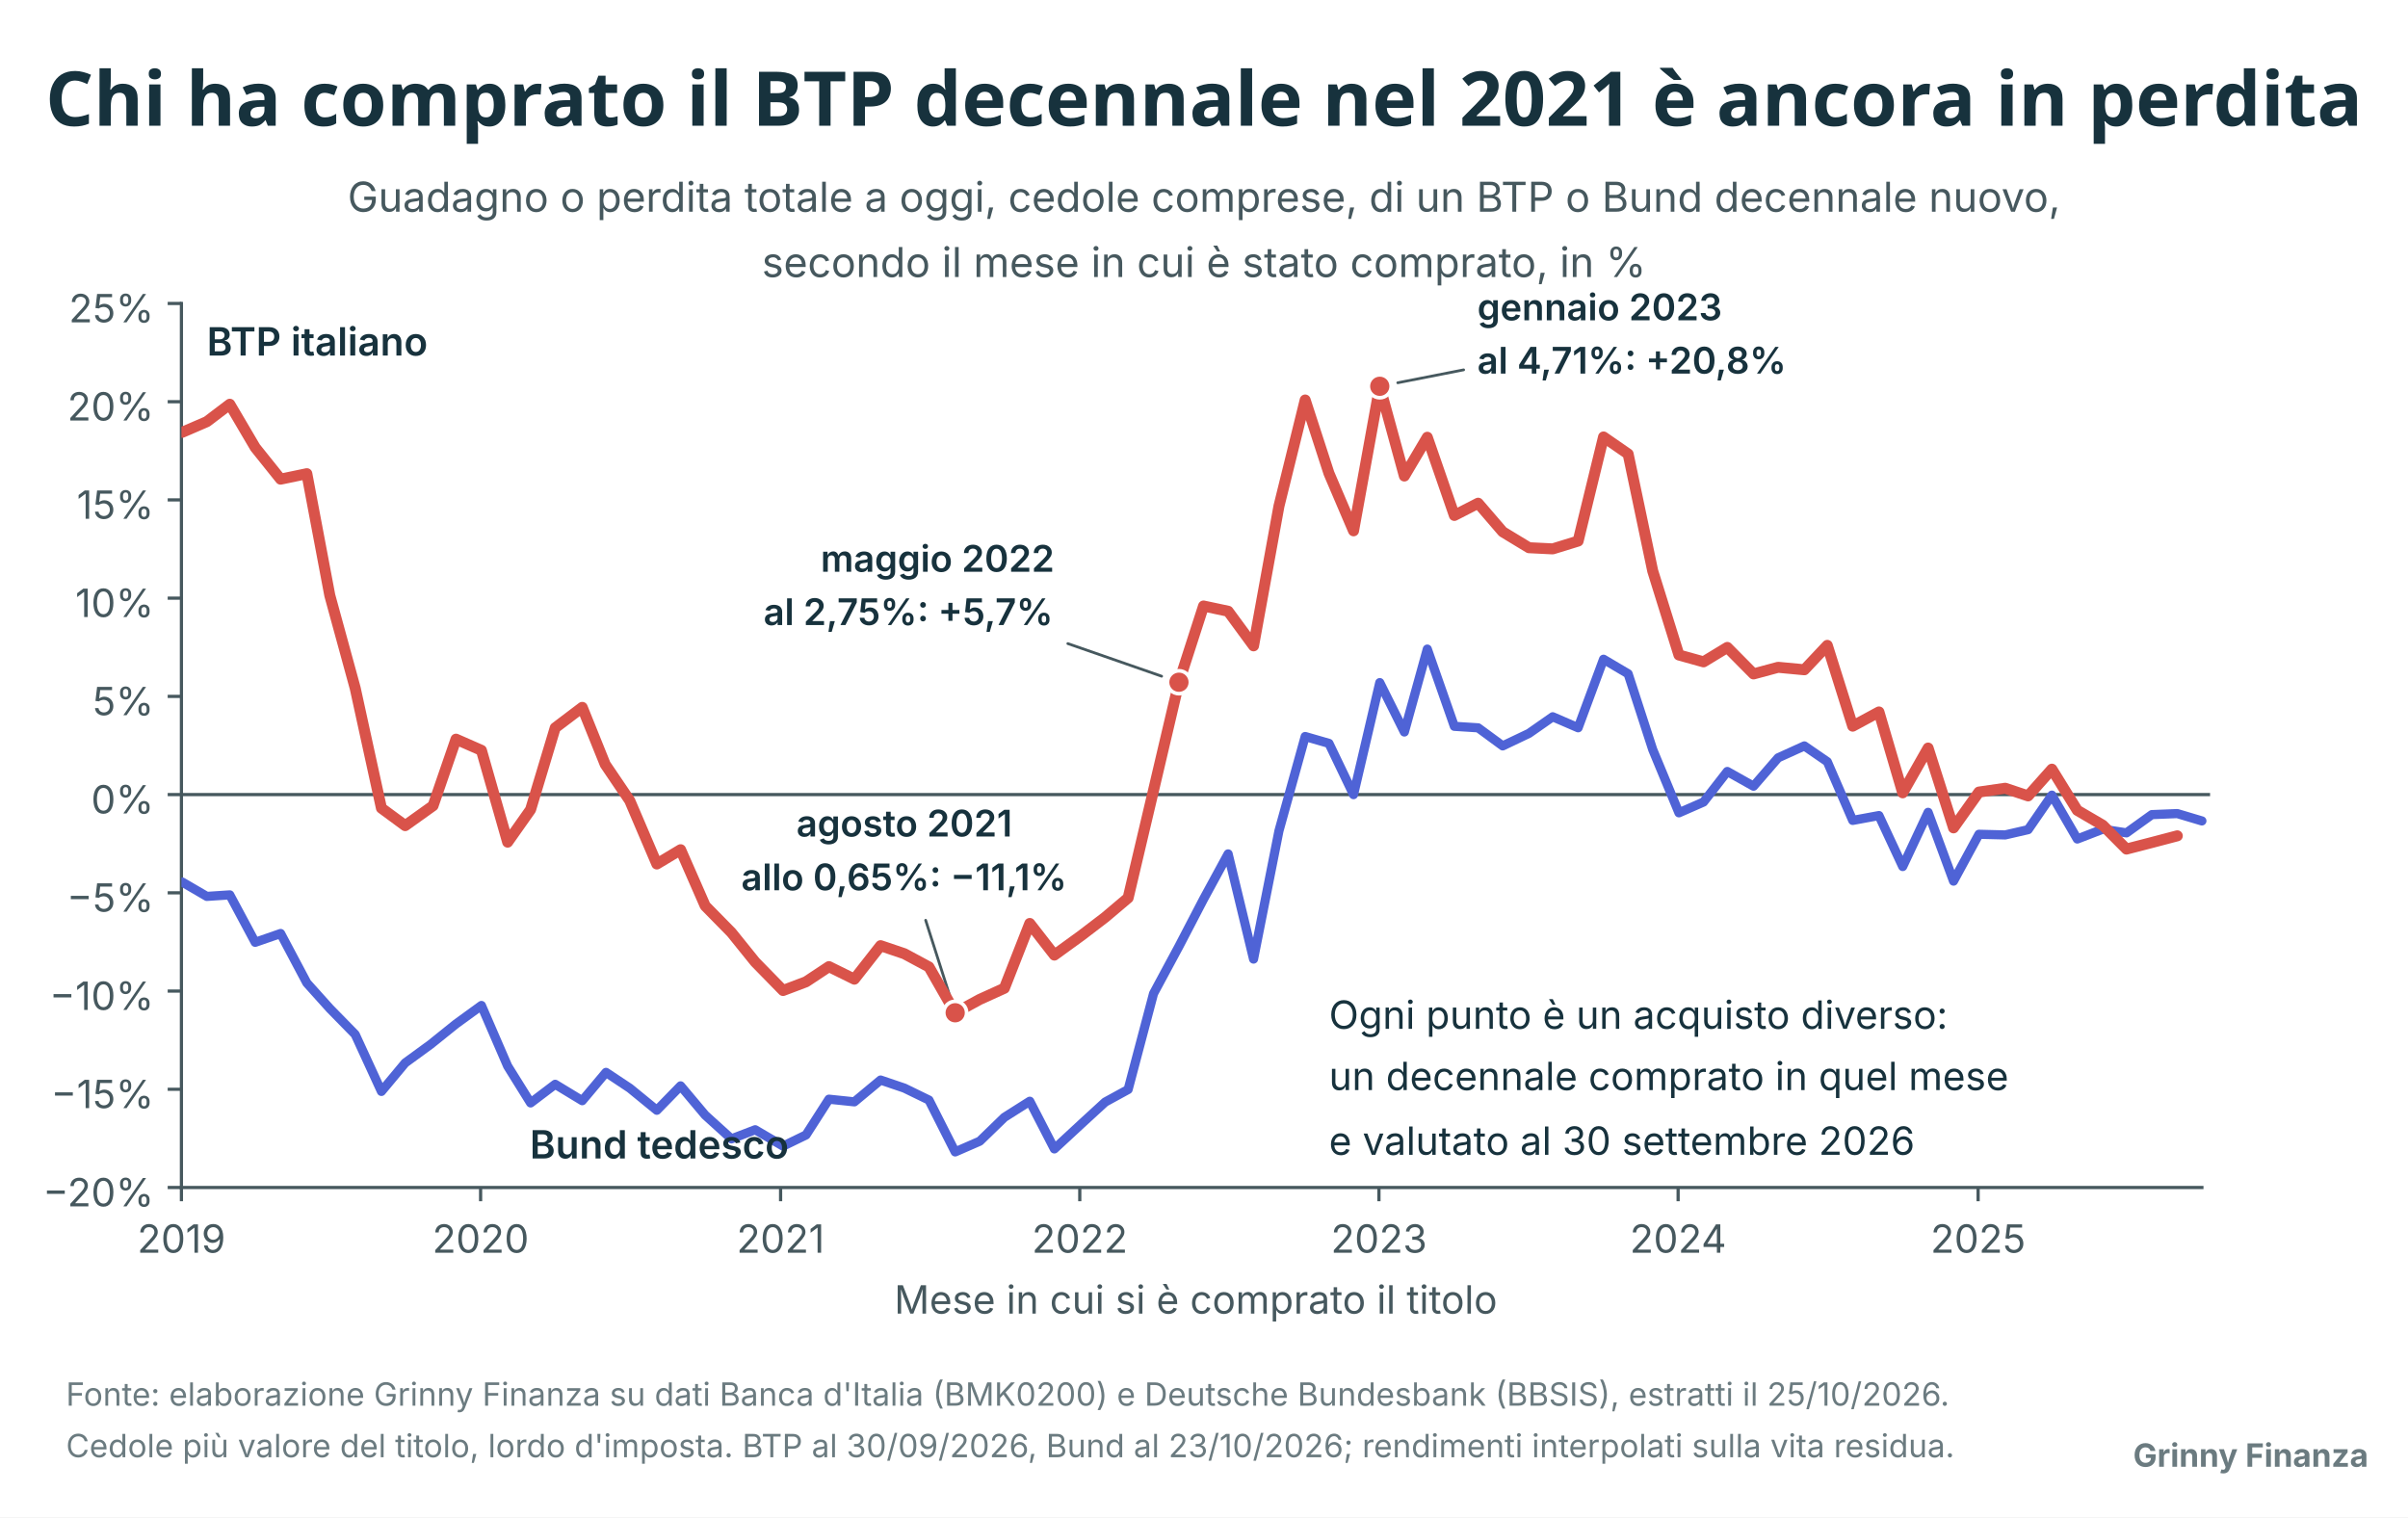
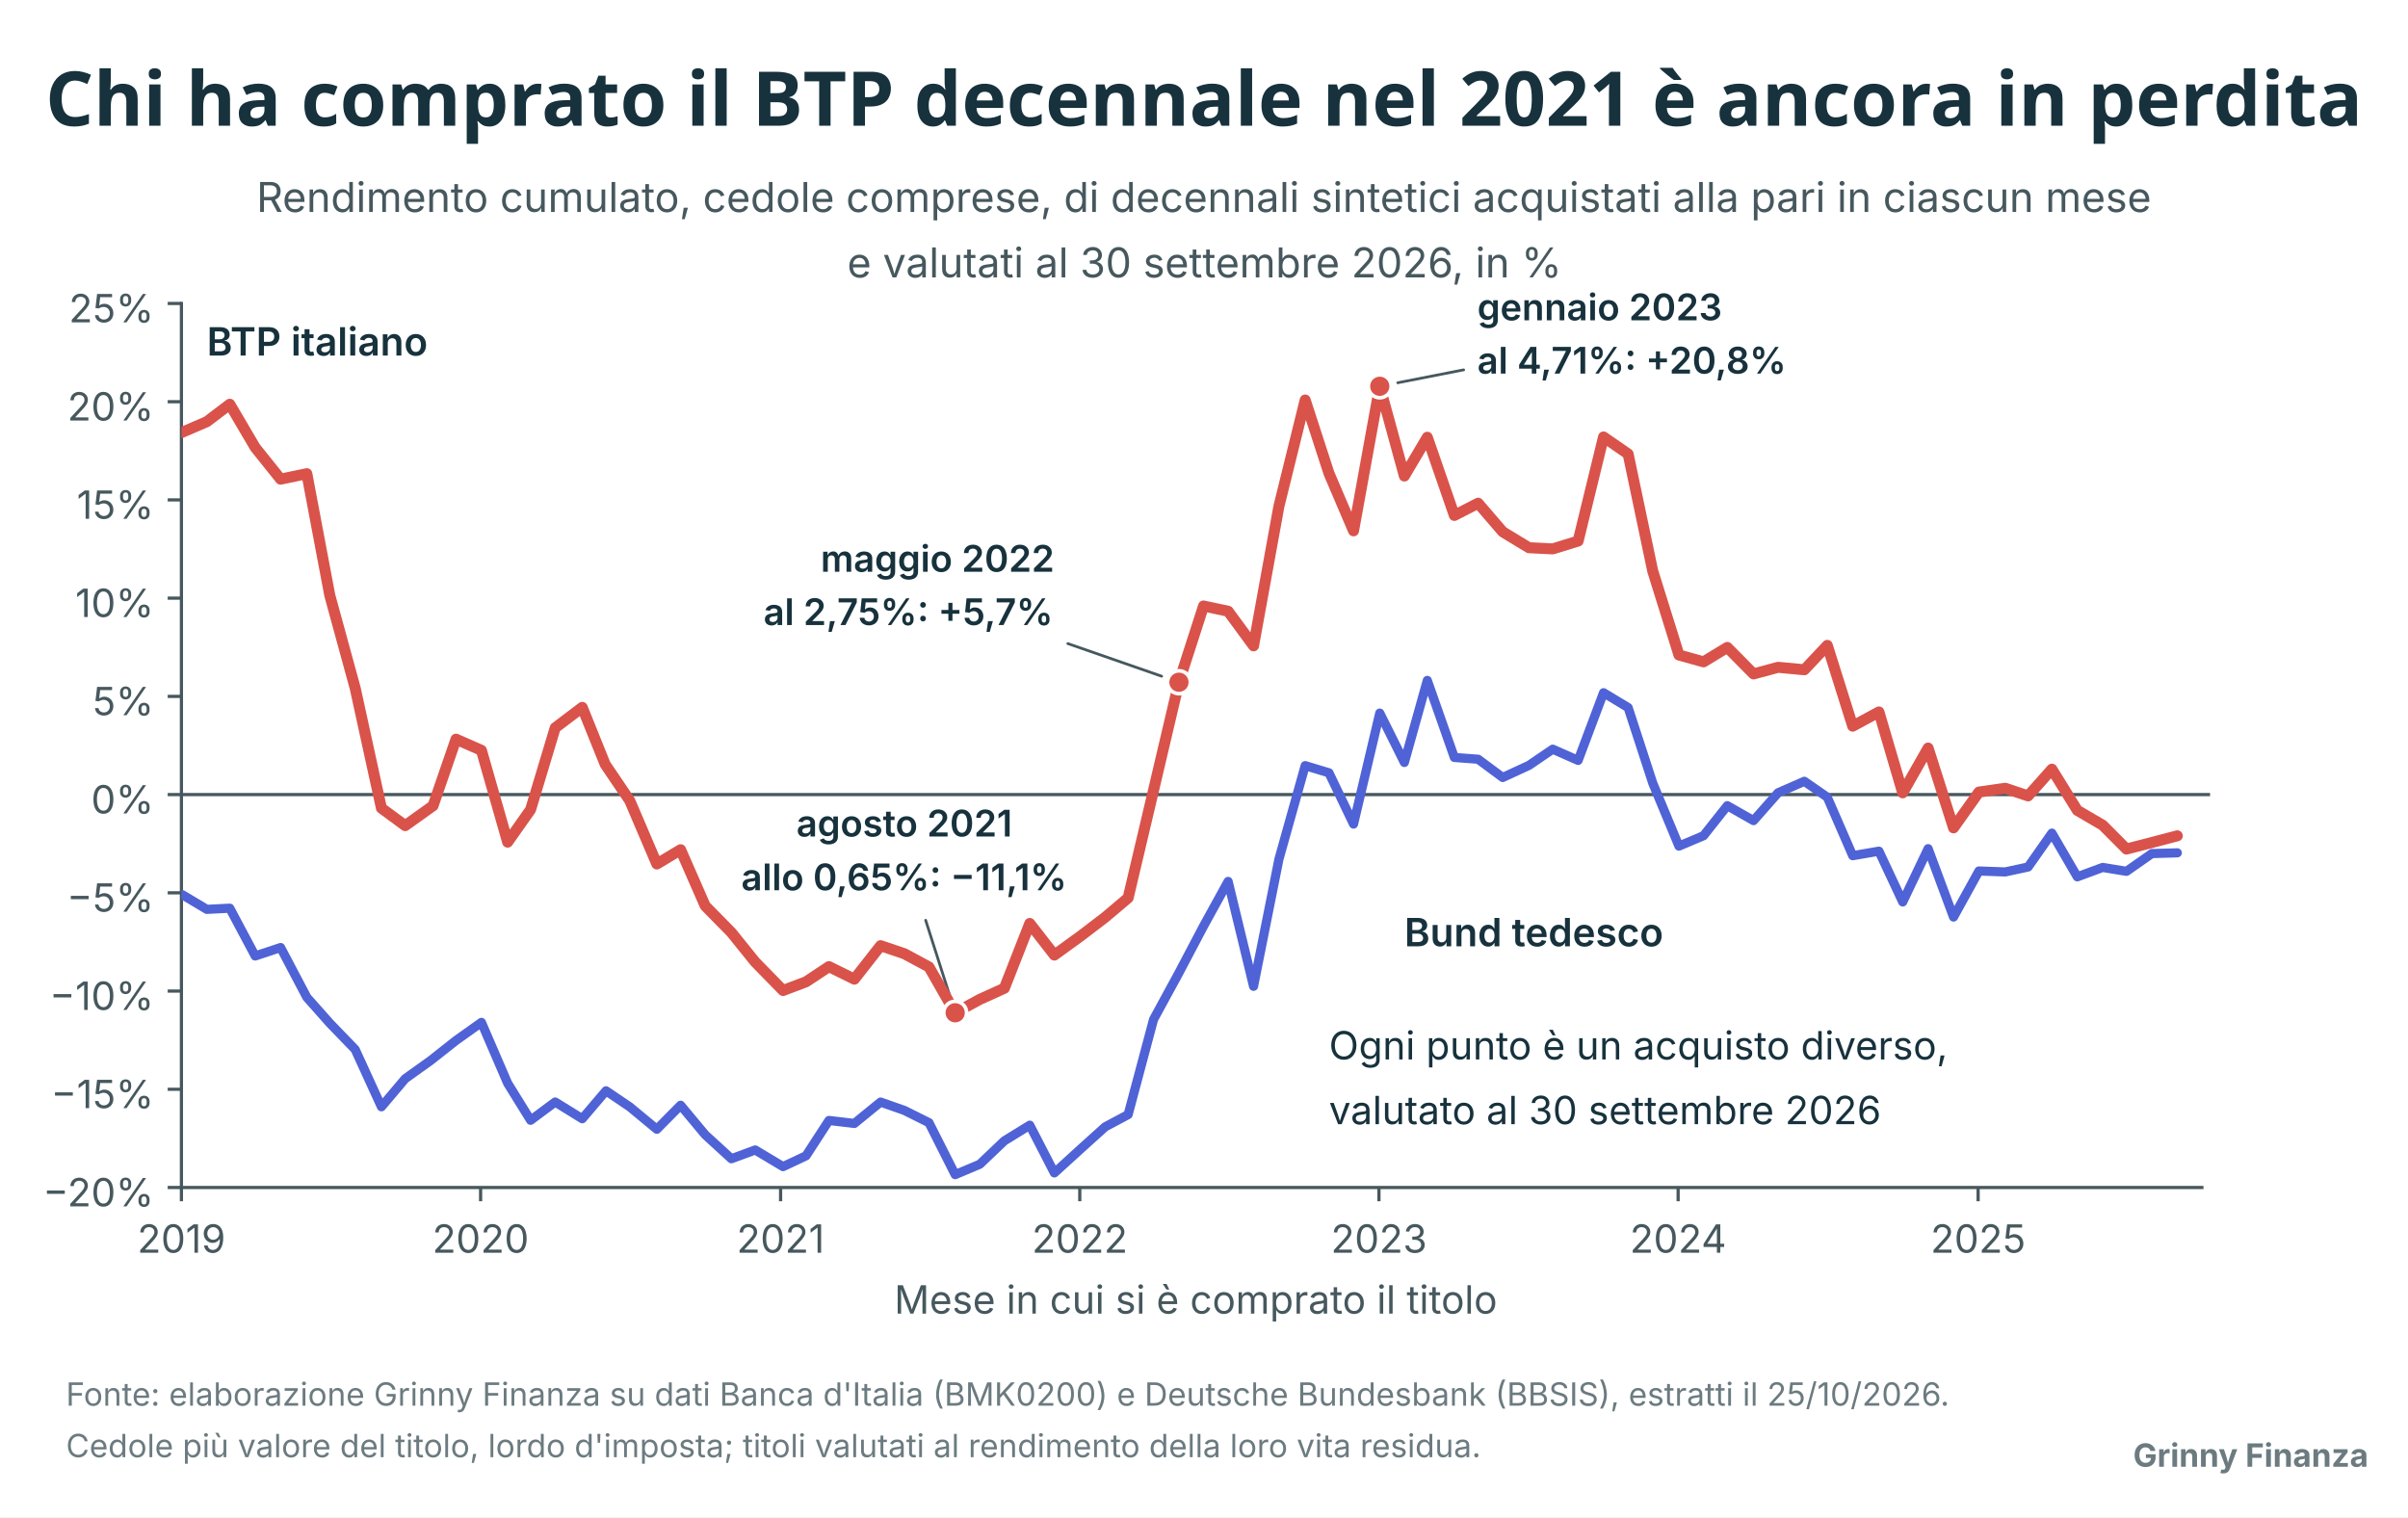
<svg xmlns="http://www.w3.org/2000/svg" xmlns:xlink="http://www.w3.org/1999/xlink" width="525.6pt" height="331.2pt" viewBox="0 0 525.6 331.2" version="1.1">
  <defs>
    <style type="text/css">*{stroke-linejoin: round; stroke-linecap: butt}</style>
  </defs>
  <g id="figure_1">
    <g id="patch_1">
      <path d="M 0 331.2  L 525.6 331.2  L 525.6 0  L 0 0  z " style="fill: #ffffff" />
    </g>
    <g id="axes_1">
      <g id="patch_2">
        <path d="M 39.6 259.2  L 482.4 259.2  L 482.4 66.24  L 39.6 66.24  z " style="fill: #ffffff" />
      </g>
      <g id="matplotlib.axis_1">
        <g id="xtick_1">
          <g id="line2d_1">
            <defs>
-               <path id="mdf807f2597" d="M 0 0  L 0 3  " style="stroke: #46585e; stroke-width: 0.7" />
+               <path id="mcf6cc6288b" d="M 0 0  L 0 3  " style="stroke: #46585e; stroke-width: 0.7" />
            </defs>
            <g>
-               <use xlink:href="#mdf807f2597" x="39.6" y="259.2" style="fill: #46585e; stroke: #46585e; stroke-width: 0.7" />
+               <use xlink:href="#mcf6cc6288b" x="39.6" y="259.2" style="fill: #46585e; stroke: #46585e; stroke-width: 0.7" />
            </g>
          </g>
          <g id="text_1">
            <text style="font-size: 8.5px; font-family: 'Inter'; text-anchor: middle; fill: #46585e" x="39.6" y="273.434" transform="rotate(-0 39.6 273.4344)">2019</text>
          </g>
        </g>
        <g id="xtick_2">
          <g id="line2d_2">
            <g>
-               <use xlink:href="#mdf807f2597" x="104.902" y="259.2" style="fill: #46585e; stroke: #46585e; stroke-width: 0.7" />
+               <use xlink:href="#mcf6cc6288b" x="104.902" y="259.2" style="fill: #46585e; stroke: #46585e; stroke-width: 0.7" />
            </g>
          </g>
          <g id="text_2">
            <text style="font-size: 8.5px; font-family: 'Inter'; text-anchor: middle; fill: #46585e" x="104.902" y="273.434" transform="rotate(-0 104.9018 273.4344)">2020</text>
          </g>
        </g>
        <g id="xtick_3">
          <g id="line2d_3">
            <g>
-               <use xlink:href="#mdf807f2597" x="170.383" y="259.2" style="fill: #46585e; stroke: #46585e; stroke-width: 0.7" />
+               <use xlink:href="#mcf6cc6288b" x="170.383" y="259.2" style="fill: #46585e; stroke: #46585e; stroke-width: 0.7" />
            </g>
          </g>
          <g id="text_3">
            <text style="font-size: 8.5px; font-family: 'Inter'; text-anchor: middle; fill: #46585e" x="170.383" y="273.434" transform="rotate(-0 170.3825 273.4344)">2021</text>
          </g>
        </g>
        <g id="xtick_4">
          <g id="line2d_4">
            <g>
-               <use xlink:href="#mdf807f2597" x="235.684" y="259.2" style="fill: #46585e; stroke: #46585e; stroke-width: 0.7" />
+               <use xlink:href="#mcf6cc6288b" x="235.684" y="259.2" style="fill: #46585e; stroke: #46585e; stroke-width: 0.7" />
            </g>
          </g>
          <g id="text_4">
            <text style="font-size: 8.5px; font-family: 'Inter'; text-anchor: middle; fill: #46585e" x="235.684" y="273.434" transform="rotate(-0 235.6844 273.4344)">2022</text>
          </g>
        </g>
        <g id="xtick_5">
          <g id="line2d_5">
            <g>
-               <use xlink:href="#mdf807f2597" x="300.986" y="259.2" style="fill: #46585e; stroke: #46585e; stroke-width: 0.7" />
+               <use xlink:href="#mcf6cc6288b" x="300.986" y="259.2" style="fill: #46585e; stroke: #46585e; stroke-width: 0.7" />
            </g>
          </g>
          <g id="text_5">
            <text style="font-size: 8.5px; font-family: 'Inter'; text-anchor: middle; fill: #46585e" x="300.986" y="273.434" transform="rotate(-0 300.9862 273.4344)">2023</text>
          </g>
        </g>
        <g id="xtick_6">
          <g id="line2d_6">
            <g>
-               <use xlink:href="#mdf807f2597" x="366.288" y="259.2" style="fill: #46585e; stroke: #46585e; stroke-width: 0.7" />
+               <use xlink:href="#mcf6cc6288b" x="366.288" y="259.2" style="fill: #46585e; stroke: #46585e; stroke-width: 0.7" />
            </g>
          </g>
          <g id="text_6">
            <text style="font-size: 8.5px; font-family: 'Inter'; text-anchor: middle; fill: #46585e" x="366.288" y="273.434" transform="rotate(-0 366.288 273.4344)">2024</text>
          </g>
        </g>
        <g id="xtick_7">
          <g id="line2d_7">
            <g>
-               <use xlink:href="#mdf807f2597" x="431.769" y="259.2" style="fill: #46585e; stroke: #46585e; stroke-width: 0.7" />
+               <use xlink:href="#mcf6cc6288b" x="431.769" y="259.2" style="fill: #46585e; stroke: #46585e; stroke-width: 0.7" />
            </g>
          </g>
          <g id="text_7">
            <text style="font-size: 8.5px; font-family: 'Inter'; text-anchor: middle; fill: #46585e" x="431.769" y="273.434" transform="rotate(-0 431.7687 273.4344)">2025</text>
          </g>
        </g>
        <g id="text_8">
          <text style="font-size: 8.5px; font-family: 'Inter'; text-anchor: middle; fill: #46585e" x="261" y="286.719" transform="rotate(-0 261 286.719)">Mese in cui si è comprato il titolo</text>
        </g>
      </g>
      <g id="matplotlib.axis_2">
        <g id="ytick_1">
          <g id="line2d_8">
            <defs>
-               <path id="m475a8dac65" d="M 0 0  L -3 0  " style="stroke: #46585e; stroke-width: 0.7" />
+               <path id="me2077b4e46" d="M 0 0  L -3 0  " style="stroke: #46585e; stroke-width: 0.7" />
            </defs>
            <g>
-               <use xlink:href="#m475a8dac65" x="39.6" y="259.2" style="fill: #46585e; stroke: #46585e; stroke-width: 0.7" />
+               <use xlink:href="#me2077b4e46" x="39.6" y="259.2" style="fill: #46585e; stroke: #46585e; stroke-width: 0.7" />
            </g>
          </g>
          <g id="text_9">
            <text style="font-size: 8.5px; font-family: 'Inter'; text-anchor: end; fill: #46585e" x="33.6" y="263.317" transform="rotate(-0 33.6 263.3172)">−20%</text>
          </g>
        </g>
        <g id="ytick_2">
          <g id="line2d_9">
            <g>
-               <use xlink:href="#m475a8dac65" x="39.6" y="237.76" style="fill: #46585e; stroke: #46585e; stroke-width: 0.7" />
+               <use xlink:href="#me2077b4e46" x="39.6" y="237.76" style="fill: #46585e; stroke: #46585e; stroke-width: 0.7" />
            </g>
          </g>
          <g id="text_10">
            <text style="font-size: 8.5px; font-family: 'Inter'; text-anchor: end; fill: #46585e" x="33.6" y="241.877" transform="rotate(-0 33.6 241.8772)">−15%</text>
          </g>
        </g>
        <g id="ytick_3">
          <g id="line2d_10">
            <g>
-               <use xlink:href="#m475a8dac65" x="39.6" y="216.32" style="fill: #46585e; stroke: #46585e; stroke-width: 0.7" />
+               <use xlink:href="#me2077b4e46" x="39.6" y="216.32" style="fill: #46585e; stroke: #46585e; stroke-width: 0.7" />
            </g>
          </g>
          <g id="text_11">
            <text style="font-size: 8.5px; font-family: 'Inter'; text-anchor: end; fill: #46585e" x="33.6" y="220.437" transform="rotate(-0 33.6 220.4372)">−10%</text>
          </g>
        </g>
        <g id="ytick_4">
          <g id="line2d_11">
            <g>
-               <use xlink:href="#m475a8dac65" x="39.6" y="194.88" style="fill: #46585e; stroke: #46585e; stroke-width: 0.7" />
+               <use xlink:href="#me2077b4e46" x="39.6" y="194.88" style="fill: #46585e; stroke: #46585e; stroke-width: 0.7" />
            </g>
          </g>
          <g id="text_12">
            <text style="font-size: 8.5px; font-family: 'Inter'; text-anchor: end; fill: #46585e" x="33.6" y="198.997" transform="rotate(-0 33.6 198.9972)">−5%</text>
          </g>
        </g>
        <g id="ytick_5">
          <g id="line2d_12">
            <g>
-               <use xlink:href="#m475a8dac65" x="39.6" y="173.44" style="fill: #46585e; stroke: #46585e; stroke-width: 0.7" />
+               <use xlink:href="#me2077b4e46" x="39.6" y="173.44" style="fill: #46585e; stroke: #46585e; stroke-width: 0.7" />
            </g>
          </g>
          <g id="text_13">
            <text style="font-size: 8.5px; font-family: 'Inter'; text-anchor: end; fill: #46585e" x="33.6" y="177.557" transform="rotate(-0 33.6 177.5572)">0%</text>
          </g>
        </g>
        <g id="ytick_6">
          <g id="line2d_13">
            <g>
-               <use xlink:href="#m475a8dac65" x="39.6" y="152" style="fill: #46585e; stroke: #46585e; stroke-width: 0.7" />
+               <use xlink:href="#me2077b4e46" x="39.6" y="152" style="fill: #46585e; stroke: #46585e; stroke-width: 0.7" />
            </g>
          </g>
          <g id="text_14">
            <text style="font-size: 8.5px; font-family: 'Inter'; text-anchor: end; fill: #46585e" x="33.6" y="156.117" transform="rotate(-0 33.6 156.1172)">5%</text>
          </g>
        </g>
        <g id="ytick_7">
          <g id="line2d_14">
            <g>
-               <use xlink:href="#m475a8dac65" x="39.6" y="130.56" style="fill: #46585e; stroke: #46585e; stroke-width: 0.7" />
+               <use xlink:href="#me2077b4e46" x="39.6" y="130.56" style="fill: #46585e; stroke: #46585e; stroke-width: 0.7" />
            </g>
          </g>
          <g id="text_15">
            <text style="font-size: 8.5px; font-family: 'Inter'; text-anchor: end; fill: #46585e" x="33.6" y="134.677" transform="rotate(-0 33.6 134.6772)">10%</text>
          </g>
        </g>
        <g id="ytick_8">
          <g id="line2d_15">
            <g>
-               <use xlink:href="#m475a8dac65" x="39.6" y="109.12" style="fill: #46585e; stroke: #46585e; stroke-width: 0.7" />
+               <use xlink:href="#me2077b4e46" x="39.6" y="109.12" style="fill: #46585e; stroke: #46585e; stroke-width: 0.7" />
            </g>
          </g>
          <g id="text_16">
            <text style="font-size: 8.5px; font-family: 'Inter'; text-anchor: end; fill: #46585e" x="33.6" y="113.237" transform="rotate(-0 33.6 113.2372)">15%</text>
          </g>
        </g>
        <g id="ytick_9">
          <g id="line2d_16">
            <g>
-               <use xlink:href="#m475a8dac65" x="39.6" y="87.68" style="fill: #46585e; stroke: #46585e; stroke-width: 0.7" />
+               <use xlink:href="#me2077b4e46" x="39.6" y="87.68" style="fill: #46585e; stroke: #46585e; stroke-width: 0.7" />
            </g>
          </g>
          <g id="text_17">
            <text style="font-size: 8.5px; font-family: 'Inter'; text-anchor: end; fill: #46585e" x="33.6" y="91.797" transform="rotate(-0 33.6 91.79719)">20%</text>
          </g>
        </g>
        <g id="ytick_10">
          <g id="line2d_17">
            <g>
-               <use xlink:href="#m475a8dac65" x="39.6" y="66.24" style="fill: #46585e; stroke: #46585e; stroke-width: 0.7" />
+               <use xlink:href="#me2077b4e46" x="39.6" y="66.24" style="fill: #46585e; stroke: #46585e; stroke-width: 0.7" />
            </g>
          </g>
          <g id="text_18">
            <text style="font-size: 8.5px; font-family: 'Inter'; text-anchor: end; fill: #46585e" x="33.6" y="70.357" transform="rotate(-0 33.6 70.35719)">25%</text>
          </g>
        </g>
      </g>
      <g id="line2d_18">
-         <path d="M 39.6 173.44  L 482.4 173.44  " clip-path="url(#p28a5fbdc45)" style="fill: none; stroke: #46585e; stroke-width: 0.7; stroke-linecap: round" />
+         <path d="M 39.6 173.44  L 482.4 173.44  " clip-path="url(#p1ee40aa042)" style="fill: none; stroke: #46585e; stroke-width: 0.7; stroke-linecap: round" />
      </g>
      <g id="patch_3">
        <path d="M 39.6 259.2  L 39.6 66.24  " style="fill: none; stroke: #46585e; stroke-width: 0.7; stroke-linejoin: miter; stroke-linecap: square" />
      </g>
      <g id="patch_4">
        <path d="M 39.6 259.2  L 480.611 259.2  " style="fill: none; stroke: #46585e; stroke-width: 0.7; stroke-linejoin: miter; stroke-linecap: square" />
      </g>
      <g id="line2d_19">
-         <path d="M 39.779 192.529  L 45.146 195.659  L 50.156 195.328  L 55.702 205.684  L 61.248 203.756  L 66.973 214.547  L 71.983 220.121  L 77.529 225.787  L 83.254 238.227  L 88.442 232.003  L 93.988 227.958  L 99.535 223.498  L 105.081 219.468  L 110.806 232.697  L 115.815 240.738  L 121.183 236.673  L 127.087 240.25  L 132.275 234.072  L 137.463 237.519  L 143.367 242.34  L 148.556 237.015  L 153.923 243.4  L 159.648 248.585  L 164.836 246.594  L 170.919 250.164  L 175.929 247.732  L 180.938 239.923  L 186.484 240.503  L 192.209 235.744  L 197.398 237.504  L 202.765 240.116  L 208.49 251.431  L 213.857 249.09  L 219.225 243.882  L 224.771 240.37  L 230.138 250.775  L 236.042 245.309  L 241.231 240.548  L 246.24 237.807  L 251.786 216.87  L 257.332 206.563  L 262.7 196.255  L 268.067 186.387  L 273.613 209.338  L 279.159 181.357  L 284.884 160.76  L 290.073 162.258  L 295.44 173.446  L 301.165 148.995  L 306.532 159.773  L 311.542 141.679  L 317.446 158.536  L 322.634 158.864  L 328.001 162.807  L 333.727 160.077  L 338.915 156.454  L 344.461 158.85  L 350.007 143.896  L 355.375 147.071  L 360.742 163.608  L 366.467 177.415  L 371.834 175.062  L 377.023 168.393  L 382.748 171.606  L 388.115 165.41  L 393.84 162.813  L 398.849 166.258  L 404.396 179.071  L 410.121 178.014  L 415.309 189.139  L 420.855 177.312  L 426.401 192.322  L 431.948 182.1  L 437.673 182.242  L 442.682 181.091  L 447.871 173.557  L 453.417 183.132  L 458.963 180.993  L 464.151 181.793  L 469.697 177.806  L 475.244 177.582  L 480.611 179.186  " clip-path="url(#p28a5fbdc45)" style="fill: none; stroke: #4f63d6; stroke-width: 2; stroke-linecap: round" />
+         <path d="M 39.779 195.28  L 45.146 198.488  L 50.156 198.235  L 55.702 208.662  L 61.248 206.823  L 66.973 217.687  L 71.983 223.33  L 77.529 229.073  L 83.254 241.581  L 88.442 235.45  L 93.988 231.485  L 99.535 227.109  L 105.081 223.162  L 110.806 236.438  L 115.815 244.525  L 121.183 240.541  L 127.087 244.188  L 132.275 238.095  L 137.463 241.601  L 143.367 246.487  L 148.556 241.245  L 153.923 247.682  L 159.648 252.921  L 164.836 251.004  L 170.919 254.641  L 175.929 252.283  L 180.938 244.567  L 186.484 245.217  L 192.209 240.552  L 197.398 242.373  L 202.765 245.047  L 208.49 256.389  L 213.857 254.127  L 219.225 249.013  L 224.771 245.598  L 230.138 256.013  L 236.042 250.639  L 241.231 245.959  L 246.24 243.288  L 251.786 222.521  L 257.332 212.332  L 262.7 202.143  L 268.067 192.393  L 273.613 215.28  L 279.159 187.524  L 284.884 167.118  L 290.073 168.687  L 295.44 179.871  L 301.165 155.649  L 306.532 166.424  L 311.542 148.514  L 317.446 165.331  L 322.634 165.721  L 328.001 169.703  L 333.727 167.062  L 338.915 163.528  L 344.461 165.975  L 350.007 151.203  L 355.375 154.445  L 360.742 170.917  L 366.467 184.681  L 371.834 182.411  L 377.023 175.861  L 382.748 179.115  L 388.115 173.039  L 393.84 170.534  L 398.849 174.009  L 404.396 186.77  L 410.121 185.789  L 415.309 196.869  L 420.855 185.241  L 426.401 200.166  L 431.948 190.113  L 437.673 190.321  L 442.682 189.241  L 447.871 181.849  L 453.417 191.386  L 458.963 189.336  L 464.151 190.188  L 469.697 186.31  L 475.244 186.153  " clip-path="url(#p1ee40aa042)" style="fill: none; stroke: #4f63d6; stroke-width: 2; stroke-linecap: round" />
      </g>
      <g id="text_19">
        <text style="font-weight: 600; font-size: 8.5px; font-family: 'Inter'; text-anchor: start; fill: #17323d" x="45.146" y="77.607" transform="rotate(-0 45.14618 77.60659)">BTP italiano</text>
      </g>
      <g id="text_20">
-         <text style="font-weight: 600; font-size: 8.5px; font-family: 'Inter'; text-anchor: start; fill: #17323d" x="115.636" y="252.862" transform="rotate(-0 115.6364 252.8617)">Bund tedesco</text>
+         <text style="font-weight: 600; font-size: 8.5px; font-family: 'Inter'; text-anchor: start; fill: #17323d" x="306.532" y="206.548" transform="rotate(-0 306.5324 206.548)">Bund tedesco</text>
      </g>
      <g id="patch_5">
        <path d="M 202.047 200.871  Q 204.66 209.059 207.273 217.247  " style="fill: none; stroke: #46585e; stroke-width: 0.6; stroke-linecap: round" />
      </g>
      <g id="text_21">
        <text style="font-weight: 600; font-size: 8px; font-family: 'Inter'; fill: #17323d" transform="translate(173.8341 182.5824)">agosto 2021</text>
        <text style="font-weight: 600; font-size: 8px; font-family: 'Inter'; fill: #17323d" transform="translate(161.7934 194.3206)">allo 0,65%: −11,1%</text>
      </g>
      <g id="patch_6">
        <path d="M 233.08 140.479  Q 243.316 144.039 253.552 147.599  " style="fill: none; stroke: #46585e; stroke-width: 0.6; stroke-linecap: round" />
      </g>
      <g id="text_22">
        <text style="font-weight: 600; font-size: 8px; font-family: 'Inter'; fill: #17323d" transform="translate(179.1194 124.7938)">maggio 2022</text>
        <text style="font-weight: 600; font-size: 8px; font-family: 'Inter'; fill: #17323d" transform="translate(166.6594 136.4326)">al 2,75%: +5,7%</text>
      </g>
      <g id="patch_7">
        <path d="M 319.472 80.727  Q 312.283 82.137 305.094 83.546  " style="fill: none; stroke: #46585e; stroke-width: 0.6; stroke-linecap: round" />
      </g>
      <g id="text_23">
        <text style="font-weight: 600; font-size: 8px; font-family: 'Inter'; fill: #17323d" transform="translate(322.4553 69.90741)">gennaio 2023</text>
        <text style="font-weight: 600; font-size: 8px; font-family: 'Inter'; fill: #17323d" transform="translate(322.4553 81.54616)">al 4,71%: +20,8%</text>
      </g>
      <g id="text_24">
-         <text style="font-size: 8.5px; font-family: 'Inter'; fill: #17323d" transform="translate(290.0727 224.5622)">Ogni punto è un acquisto diverso:</text>
-         <text style="font-size: 8.5px; font-family: 'Inter'; fill: #17323d" transform="translate(290.0727 237.9422)">un decennale comprato in quel mese</text>
-         <text style="font-size: 8.5px; font-family: 'Inter'; fill: #17323d" transform="translate(290.0727 252.066)">e valutato al 30 settembre 2026</text>
+         <text style="font-size: 8.5px; font-family: 'Inter'; fill: #17323d" transform="translate(290.0727 231.2472)">Ogni punto è un acquisto diverso,</text>
+         <text style="font-size: 8.5px; font-family: 'Inter'; fill: #17323d" transform="translate(290.0727 245.381)">valutato al 30 settembre 2026</text>
      </g>
      <g id="line2d_20">
-         <path d="M 39.779 94.358  L 45.146 92.04  L 50.156 88.236  L 55.702 97.667  L 61.248 104.586  L 66.973 103.393  L 71.983 129.948  L 77.529 150.205  L 83.254 176.393  L 88.442 180.213  L 94.525 175.867  L 99.535 161.341  L 105.081 163.776  L 110.806 183.815  L 115.815 176.716  L 121.183 158.868  L 127.087 154.4  L 132.096 166.837  L 137.463 174.765  L 143.367 188.584  L 148.556 185.47  L 153.923 197.72  L 159.648 203.546  L 164.836 209.978  L 170.919 216.198  L 175.929 214.303  L 180.938 210.986  L 186.484 213.723  L 192.209 206.415  L 197.398 208.171  L 202.765 211.059  L 208.49 221.06  L 213.857 218.141  L 219.225 215.707  L 224.771 201.567  L 230.138 208.466  L 236.042 204.185  L 241.231 200.217  L 246.24 195.983  L 251.786 172.496  L 257.332 148.914  L 262.7 132.275  L 268.067 133.415  L 273.613 140.967  L 279.159 110.473  L 284.884 87.314  L 290.073 103.306  L 295.44 115.861  L 301.165 84.316  L 306.532 103.899  L 311.542 95.442  L 317.446 112.502  L 322.634 109.84  L 328.001 116.077  L 333.727 119.55  L 338.915 119.807  L 344.461 118.098  L 350.007 95.378  L 355.375 99.091  L 360.742 124.617  L 366.467 142.969  L 371.834 144.463  L 377.023 141.313  L 382.748 147.099  L 388.115 145.653  L 393.84 146.19  L 398.849 140.871  L 404.396 158.498  L 410.121 155.399  L 415.309 173.05  L 420.855 163.28  L 426.401 180.698  L 431.948 172.886  L 437.673 172.055  L 442.682 173.723  L 447.871 167.891  L 453.417 176.875  L 458.963 180.116  L 464.151 185.328  L 469.697 183.895  L 475.244 182.437  " clip-path="url(#p28a5fbdc45)" style="fill: none; stroke: #d9534a; stroke-width: 2.4; stroke-linecap: round" />
+         <path d="M 39.779 94.358  L 45.146 92.04  L 50.156 88.236  L 55.702 97.667  L 61.248 104.586  L 66.973 103.393  L 71.983 129.948  L 77.529 150.205  L 83.254 176.393  L 88.442 180.213  L 94.525 175.867  L 99.535 161.341  L 105.081 163.776  L 110.806 183.815  L 115.815 176.716  L 121.183 158.868  L 127.087 154.4  L 132.096 166.837  L 137.463 174.765  L 143.367 188.584  L 148.556 185.47  L 153.923 197.72  L 159.648 203.546  L 164.836 209.978  L 170.919 216.198  L 175.929 214.303  L 180.938 210.986  L 186.484 213.723  L 192.209 206.415  L 197.398 208.171  L 202.765 211.059  L 208.49 221.06  L 213.857 218.141  L 219.225 215.707  L 224.771 201.567  L 230.138 208.466  L 236.042 204.185  L 241.231 200.217  L 246.24 195.983  L 251.786 172.496  L 257.332 148.914  L 262.7 132.275  L 268.067 133.415  L 273.613 140.967  L 279.159 110.473  L 284.884 87.314  L 290.073 103.306  L 295.44 115.861  L 301.165 84.316  L 306.532 103.899  L 311.542 95.442  L 317.446 112.502  L 322.634 109.84  L 328.001 116.077  L 333.727 119.55  L 338.915 119.807  L 344.461 118.098  L 350.007 95.378  L 355.375 99.091  L 360.742 124.617  L 366.467 142.969  L 371.834 144.463  L 377.023 141.313  L 382.748 147.099  L 388.115 145.653  L 393.84 146.19  L 398.849 140.871  L 404.396 158.498  L 410.121 155.399  L 415.309 173.05  L 420.855 163.28  L 426.401 180.698  L 431.948 172.886  L 437.673 172.055  L 442.682 173.723  L 447.871 167.891  L 453.417 176.875  L 458.963 180.116  L 464.151 185.328  L 469.697 183.895  L 475.244 182.437  " clip-path="url(#p1ee40aa042)" style="fill: none; stroke: #d9534a; stroke-width: 2.4; stroke-linecap: round" />
      </g>
      <g id="line2d_21">
        <defs>
-           <path id="m617ef3034a" d="M 0 2.5  C 0.663 2.5 1.299 2.237 1.768 1.768  C 2.237 1.299 2.5 0.663 2.5 0  C 2.5 -0.663 2.237 -1.299 1.768 -1.768  C 1.299 -2.237 0.663 -2.5 0 -2.5  C -0.663 -2.5 -1.299 -2.237 -1.768 -1.768  C -2.237 -1.299 -2.5 -0.663 -2.5 0  C -2.5 0.663 -2.237 1.299 -1.768 1.768  C -1.299 2.237 -0.663 2.5 0 2.5  z " style="stroke: #ffffff; stroke-width: 0.8" />
+           <path id="m0522a8c92d" d="M 0 2.5  C 0.663 2.5 1.299 2.237 1.768 1.768  C 2.237 1.299 2.5 0.663 2.5 0  C 2.5 -0.663 2.237 -1.299 1.768 -1.768  C 1.299 -2.237 0.663 -2.5 0 -2.5  C -0.663 -2.5 -1.299 -2.237 -1.768 -1.768  C -2.237 -1.299 -2.5 -0.663 -2.5 0  C -2.5 0.663 -2.237 1.299 -1.768 1.768  C -1.299 2.237 -0.663 2.5 0 2.5  z " style="stroke: #ffffff; stroke-width: 0.8" />
        </defs>
-         <g clip-path="url(#p28a5fbdc45)">
-           <use xlink:href="#m617ef3034a" x="208.49" y="221.06" style="fill: #d9534a; stroke: #ffffff; stroke-width: 0.8" />
+         <g clip-path="url(#p1ee40aa042)">
+           <use xlink:href="#m0522a8c92d" x="208.49" y="221.06" style="fill: #d9534a; stroke: #ffffff; stroke-width: 0.8" />
        </g>
      </g>
      <g id="line2d_22">
-         <g clip-path="url(#p28a5fbdc45)">
-           <use xlink:href="#m617ef3034a" x="257.332" y="148.914" style="fill: #d9534a; stroke: #ffffff; stroke-width: 0.8" />
+         <g clip-path="url(#p1ee40aa042)">
+           <use xlink:href="#m0522a8c92d" x="257.332" y="148.914" style="fill: #d9534a; stroke: #ffffff; stroke-width: 0.8" />
        </g>
      </g>
      <g id="line2d_23">
-         <g clip-path="url(#p28a5fbdc45)">
-           <use xlink:href="#m617ef3034a" x="301.165" y="84.316" style="fill: #d9534a; stroke: #ffffff; stroke-width: 0.8" />
+         <g clip-path="url(#p1ee40aa042)">
+           <use xlink:href="#m0522a8c92d" x="301.165" y="84.316" style="fill: #d9534a; stroke: #ffffff; stroke-width: 0.8" />
        </g>
      </g>
    </g>
    <g id="text_25">
      <text style="font-weight: 600; font-size: 16.5px; font-family: 'Lora Grinny SemiBold'; text-anchor: middle; fill: #17323d" x="262.8" y="27.443" transform="rotate(-0 262.8 27.44276)">Chi ha comprato il BTP decennale nel 2021 è ancora in perdita</text>
    </g>
    <g id="text_26">
-       <text style="font-size: 9px; font-family: 'Inter'; fill: #46585e" transform="translate(75.86648 46.20858)">Guadagno o perdita totale a oggi, cedole comprese, di un BTP o Bund decennale nuovo,</text>
-       <text style="font-size: 9px; font-family: 'Inter'; fill: #46585e" transform="translate(166.2912 60.46005)">secondo il mese in cui è stato comprato, in %</text>
+       <text style="font-size: 9px; font-family: 'Inter'; fill: #46585e" transform="translate(55.98281 46.26132)">Rendimento cumulato, cedole comprese, di decennali sintetici acquistati alla pari in ciascun mese</text>
+       <text style="font-size: 9px; font-family: 'Inter'; fill: #46585e" transform="translate(184.9303 60.54724)">e valutati al 30 settembre 2026, in %</text>
    </g>
    <g id="text_27">
      <text style="font-size: 7px; font-family: 'Inter'; fill: #6b7b80" transform="translate(14.4 306.8233)">Fonte: elaborazione Grinny Finanza su dati Banca d'Italia (BMK0200) e Deutsche Bundesbank (BBSIS), estratti il 25/10/2026.</text>
-       <text style="font-size: 7px; font-family: 'Inter'; fill: #6b7b80" transform="translate(14.4 318.0747)">Cedole più valore del titolo, lordo d'imposta. BTP al 30/09/2026, Bund al 23/10/2026; rendimenti interpolati sulla vita residua.</text>
+       <text style="font-size: 7px; font-family: 'Inter'; fill: #6b7b80" transform="translate(14.4 318.0715)">Cedole più valore del titolo, lordo d'imposta; titoli valutati al rendimento della loro vita residua.</text>
    </g>
    <g id="text_28">
      <text style="font-weight: 700; font-size: 7px; font-family: 'Inter'; text-anchor: end; fill: #6b7b80" x="516.96" y="320.152" transform="rotate(-0 516.96 320.1515)">Grinny Finanza</text>
    </g>
  </g>
  <defs>
-     <clipPath id="p28a5fbdc45">
+     <clipPath id="p1ee40aa042">
      <rect x="39.6" y="66.24" width="442.8" height="192.96" />
    </clipPath>
  </defs>
</svg>
